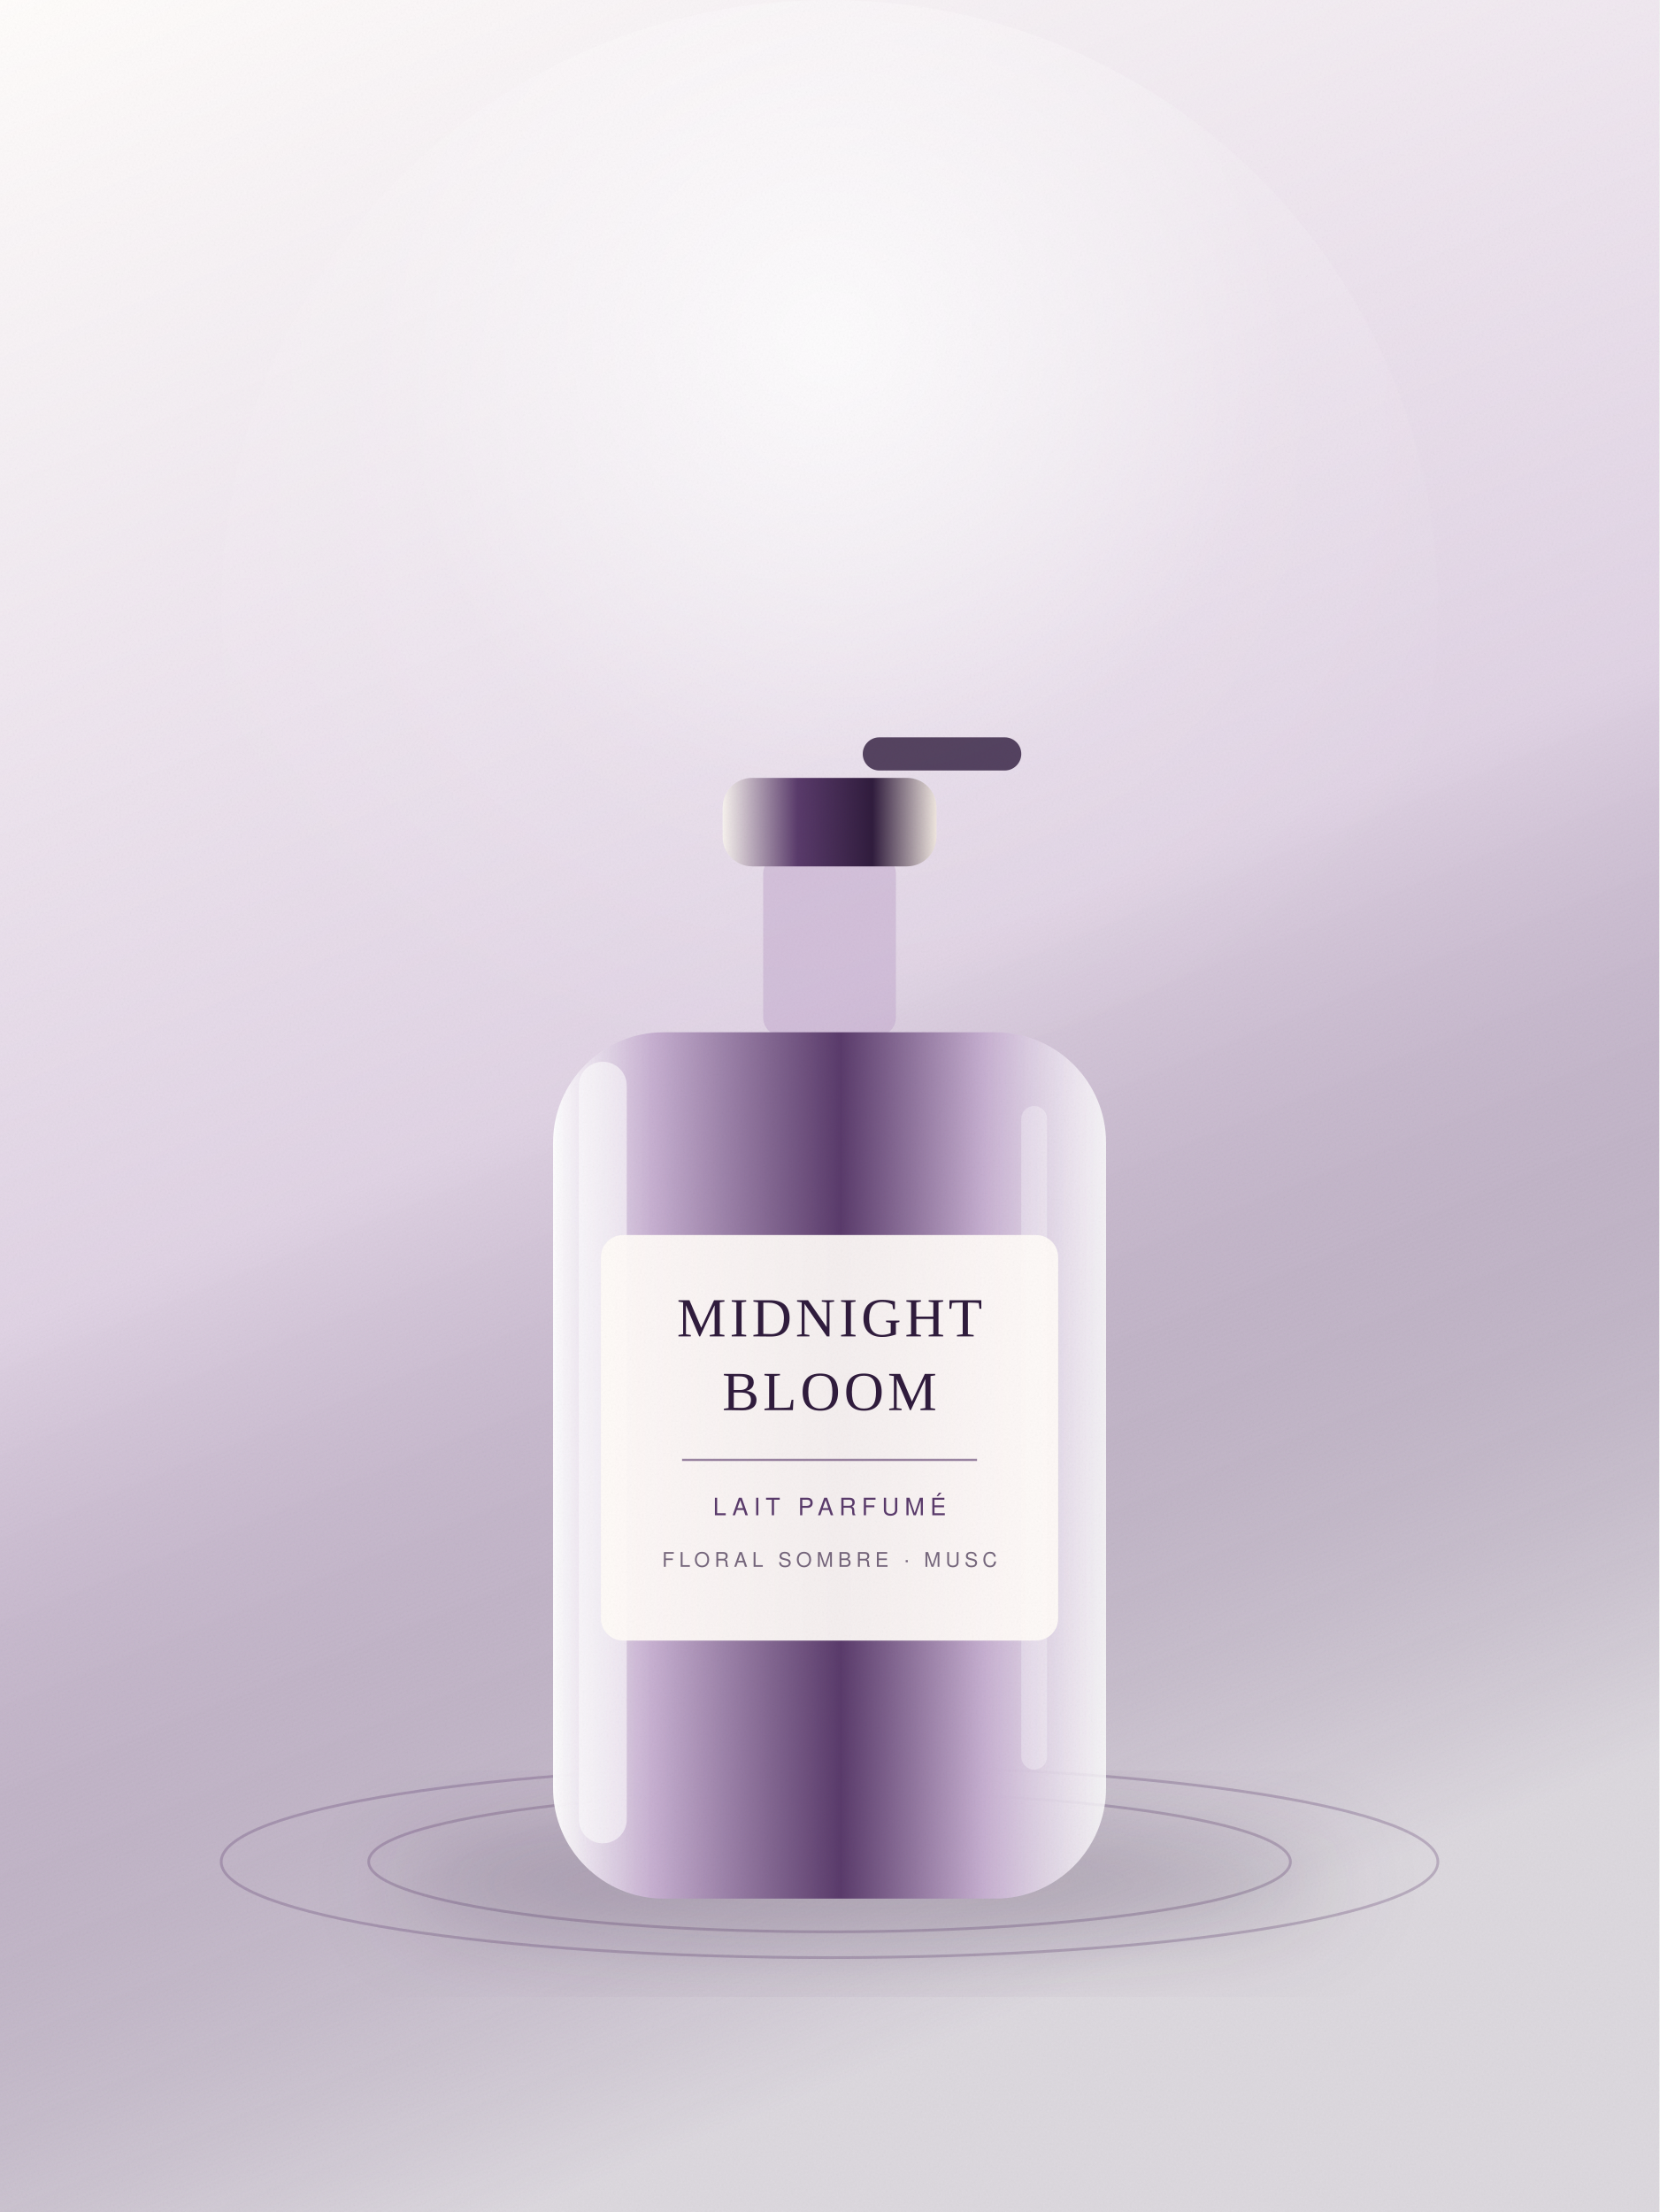
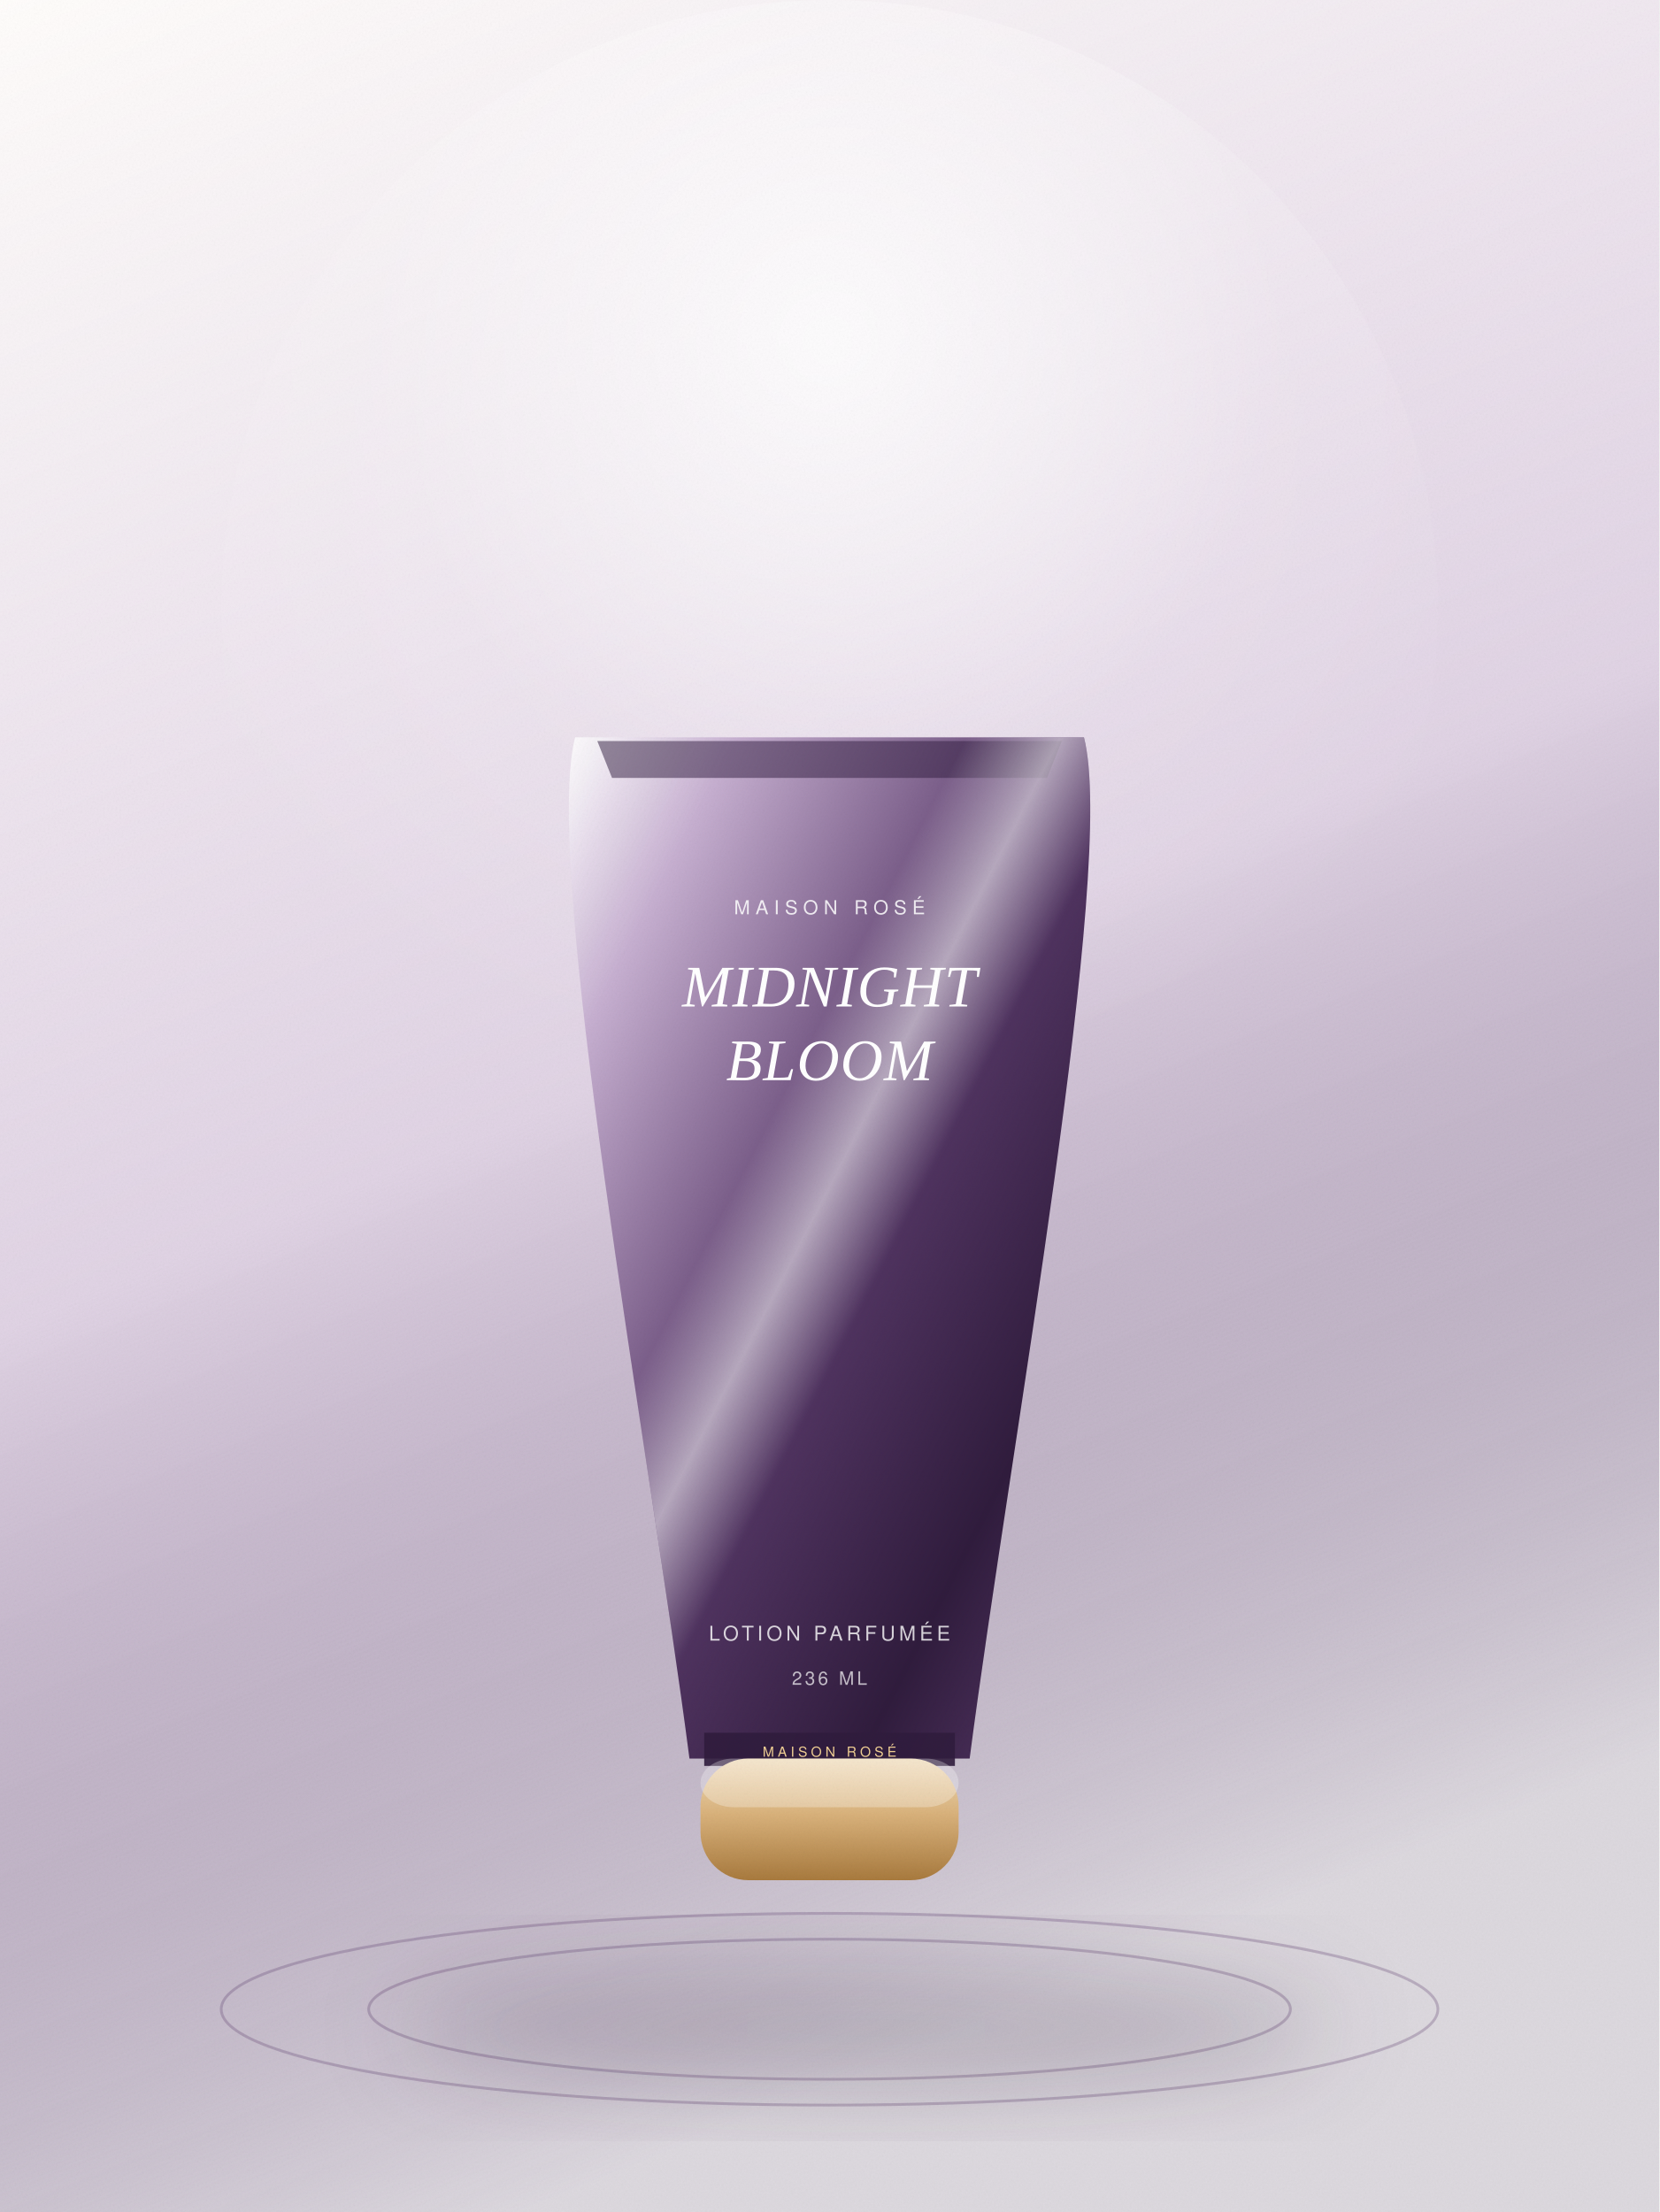
<svg xmlns="http://www.w3.org/2000/svg" viewBox="0 0 900 1200" width="900" height="1200" role="img" aria-label="MIDNIGHT BLOOM">
  <defs>
    <linearGradient id="bggmidnightbloomlotion" x1="0" y1="0" x2="0.3" y2="1">
      <stop offset="0%" stop-color="#FFFDFB" />
      <stop offset="55%" stop-color="#E0D3E4" />
      <stop offset="100%" stop-color="#5A3B6B22" />
    </linearGradient>
    <radialGradient id="flashmidnightbloomlotion" cx="50%" cy="28%" r="62%">
      <stop offset="0%" stop-color="#ffffff" stop-opacity=".85" />
      <stop offset="60%" stop-color="#ffffff" stop-opacity=".12" />
      <stop offset="100%" stop-color="#ffffff" stop-opacity="0" />
    </radialGradient>
    <linearGradient id="glassmidnightbloomlotion" x1="0" y1="0" x2="1" y2="0">
      <stop offset="0%" stop-color="#ffffff" stop-opacity=".95" />
      <stop offset="18%" stop-color="#C6AFD0" />
      <stop offset="52%" stop-color="#5A3B6B" />
      <stop offset="78%" stop-color="#C6AFD0" />
      <stop offset="100%" stop-color="#ffffff" stop-opacity=".8" />
    </linearGradient>
+     <linearGradient id="metalmidnightbloomlotion" x1="0" y1="0" x2="1" y2="1">
+       <stop offset="0%" stop-color="#FFFFFF" stop-opacity=".9" />
+       <stop offset="16%" stop-color="#C6AFD0" />
+       <stop offset="48%" stop-color="#5A3B6B" />
+       <stop offset="78%" stop-color="#301C3D" />
+       <stop offset="100%" stop-color="#5A3B6B" />
+     </linearGradient>
    <linearGradient id="capmidnightbloomlotion" x1="0" y1="0" x2="1" y2="0">
      <stop offset="0%" stop-color="#F7F2EE" />
-       <stop offset="35%" stop-color="#5A3B6B" />
-       <stop offset="70%" stop-color="#301C3D" />
-       <stop offset="100%" stop-color="#EFE6DF" />
+       <stop offset="35%" stop-color="#D9B27C" />
+       <stop offset="70%" stop-color="#B4884A" />
+       <stop offset="100%" stop-color="#F1DDBB" />
+     </linearGradient>
+     <linearGradient id="capvmidnightbloomlotion" x1="0" y1="0" x2="0" y2="1">
+       <stop offset="0%" stop-color="#F1DDBB" />
+       <stop offset="45%" stop-color="#D9B27C" />
+       <stop offset="100%" stop-color="#A87A3E" />
+     </linearGradient>
+     <linearGradient id="sheenmidnightbloomlotion" x1="0" y1="0" x2="1" y2="1">
+       <stop offset="0%" stop-color="#ffffff" stop-opacity="0" />
+       <stop offset="38%" stop-color="#ffffff" stop-opacity="0" />
+       <stop offset="47%" stop-color="#ffffff" stop-opacity=".55" />
+       <stop offset="56%" stop-color="#ffffff" stop-opacity="0" />
+       <stop offset="100%" stop-color="#ffffff" stop-opacity="0" />
    </linearGradient>
    <filter id="grainmidnightbloomlotion">
      <feTurbulence type="fractalNoise" baseFrequency="0.9" numOctaves="3" stitchTiles="stitch" />
      <feColorMatrix type="saturate" values="0" />
      <feComponentTransfer>
        <feFuncA type="linear" slope="0.13" />
      </feComponentTransfer>
    </filter>
    <filter id="softmidnightbloomlotion" x="-40%" y="-40%" width="180%" height="180%">
      <feGaussianBlur stdDeviation="26" />
    </filter>
  </defs>
  <rect width="900" height="1200" fill="url(#bggmidnightbloomlotion)" />
  <ellipse cx="450" cy="330" rx="330" ry="330" fill="url(#flashmidnightbloomlotion)" />
  <g opacity=".28" fill="none" stroke="#5A3B6B" stroke-width="1.5">
-     <ellipse cx="450" cy="1010" rx="330" ry="52" />
-     <ellipse cx="450" cy="1010" rx="250" ry="38" />
+     <ellipse cx="450" cy="1090" rx="330" ry="52" />
+     <ellipse cx="450" cy="1090" rx="250" ry="38" />
  </g>
-   <ellipse cx="470" cy="1022" rx="255" ry="34" fill="#301C3D" opacity=".22" filter="url(#softmidnightbloomlotion)" />
+   <ellipse cx="470" cy="1100" rx="251.6" ry="34" fill="#301C3D" opacity=".22" filter="url(#softmidnightbloomlotion)" />
  <g>
-     <rect x="414" y="464" width="72" height="98" rx="10" fill="#C6AFD0" opacity=".6" />
-     <rect x="392" y="422" width="116" height="48" rx="16" fill="url(#capmidnightbloomlotion)" />
-     <rect x="468" y="400" width="86" height="18" rx="9" fill="#301C3D" opacity=".8" />
-     <rect x="300" y="560" width="300" height="470" rx="60" fill="url(#glassmidnightbloomlotion)" />
-     <rect x="314" y="576" width="26" height="424" rx="13" fill="#fff" opacity=".55" />
-     <rect x="554" y="600" width="14" height="360" rx="7" fill="#fff" opacity=".3" />
-     <rect x="326" y="670" width="248" height="220" rx="12" fill="#FFFBF7" opacity=".93" />
-     <text x="450" y="725" text-anchor="middle" font-family="Georgia, 'Times New Roman', serif" font-size="30" letter-spacing="2" fill="#301C3D">MIDNIGHT</text>
-     <text x="450" y="765" text-anchor="middle" font-family="Georgia, 'Times New Roman', serif" font-size="30" letter-spacing="2" fill="#301C3D">BLOOM</text>
-     <line x1="370" y1="792" x2="530" y2="792" stroke="#5A3B6B" stroke-width="1.2" opacity=".6" />
-     <text x="450" y="822" text-anchor="middle" font-family="Helvetica, Arial, sans-serif" font-size="13" letter-spacing="3" fill="#5A3B6B">LAIT PARFUMÉ</text>
-     <text x="450" y="850" text-anchor="middle" font-family="Helvetica, Arial, sans-serif" font-size="11" letter-spacing="2.5" fill="#301C3D" opacity=".65">FLORAL SOMBRE · MUSC</text>
+     <path d="M 312 400            C 294 470, 352 784.4, 374 954            L 526 954            C 548 784.4, 606 470, 588 400            Z" fill="url(#metalmidnightbloomlotion)" />
+     <path d="M 324 402 L 576 402 L 568 422 L 332 422 Z" fill="#301C3D" opacity=".5" />
+     <path d="M 312 400            C 294 470, 352 784.4, 374 954            L 526 954            C 548 784.4, 606 470, 588 400            Z" fill="url(#sheenmidnightbloomlotion)" />
+     <text x="450" y="496" text-anchor="middle" font-family="Helvetica, Arial, sans-serif" font-size="10.5" letter-spacing="3" fill="#fff" opacity=".85">MAISON ROSÉ</text>
+     <text x="450" y="546" text-anchor="middle" font-family="Georgia, 'Times New Roman', serif" font-style="italic" font-size="32" letter-spacing="0.5" fill="#fff">MIDNIGHT</text>
+     <text x="450" y="586" text-anchor="middle" font-family="Georgia, 'Times New Roman', serif" font-style="italic" font-size="32" letter-spacing="0.5" fill="#fff">BLOOM</text>
+     <text x="450" y="890" text-anchor="middle" font-family="Helvetica, Arial, sans-serif" font-size="11" letter-spacing="2" fill="#fff" opacity=".8">LOTION PARFUMÉE</text>
+     <text x="450" y="914" text-anchor="middle" font-family="Helvetica, Arial, sans-serif" font-size="10" letter-spacing="1.5" fill="#fff" opacity=".7">236 ML</text>
+     <rect x="382" y="940" width="136" height="18" fill="#301C3D" opacity=".9" />
+     <text x="450" y="953" text-anchor="middle" font-family="Helvetica, Arial, sans-serif" font-size="7.5" letter-spacing="2" fill="#EFCE93">MAISON ROSÉ</text>
+     <rect x="380" y="954" width="140" height="66" rx="26" fill="url(#capvmidnightbloomlotion)" />
+     <rect x="380" y="954" width="140" height="26.4" rx="18" fill="#fff" opacity=".28" />
  </g>
  <rect width="900" height="1200" filter="url(#grainmidnightbloomlotion)" opacity=".5" style="mix-blend-mode:multiply" />
</svg>
